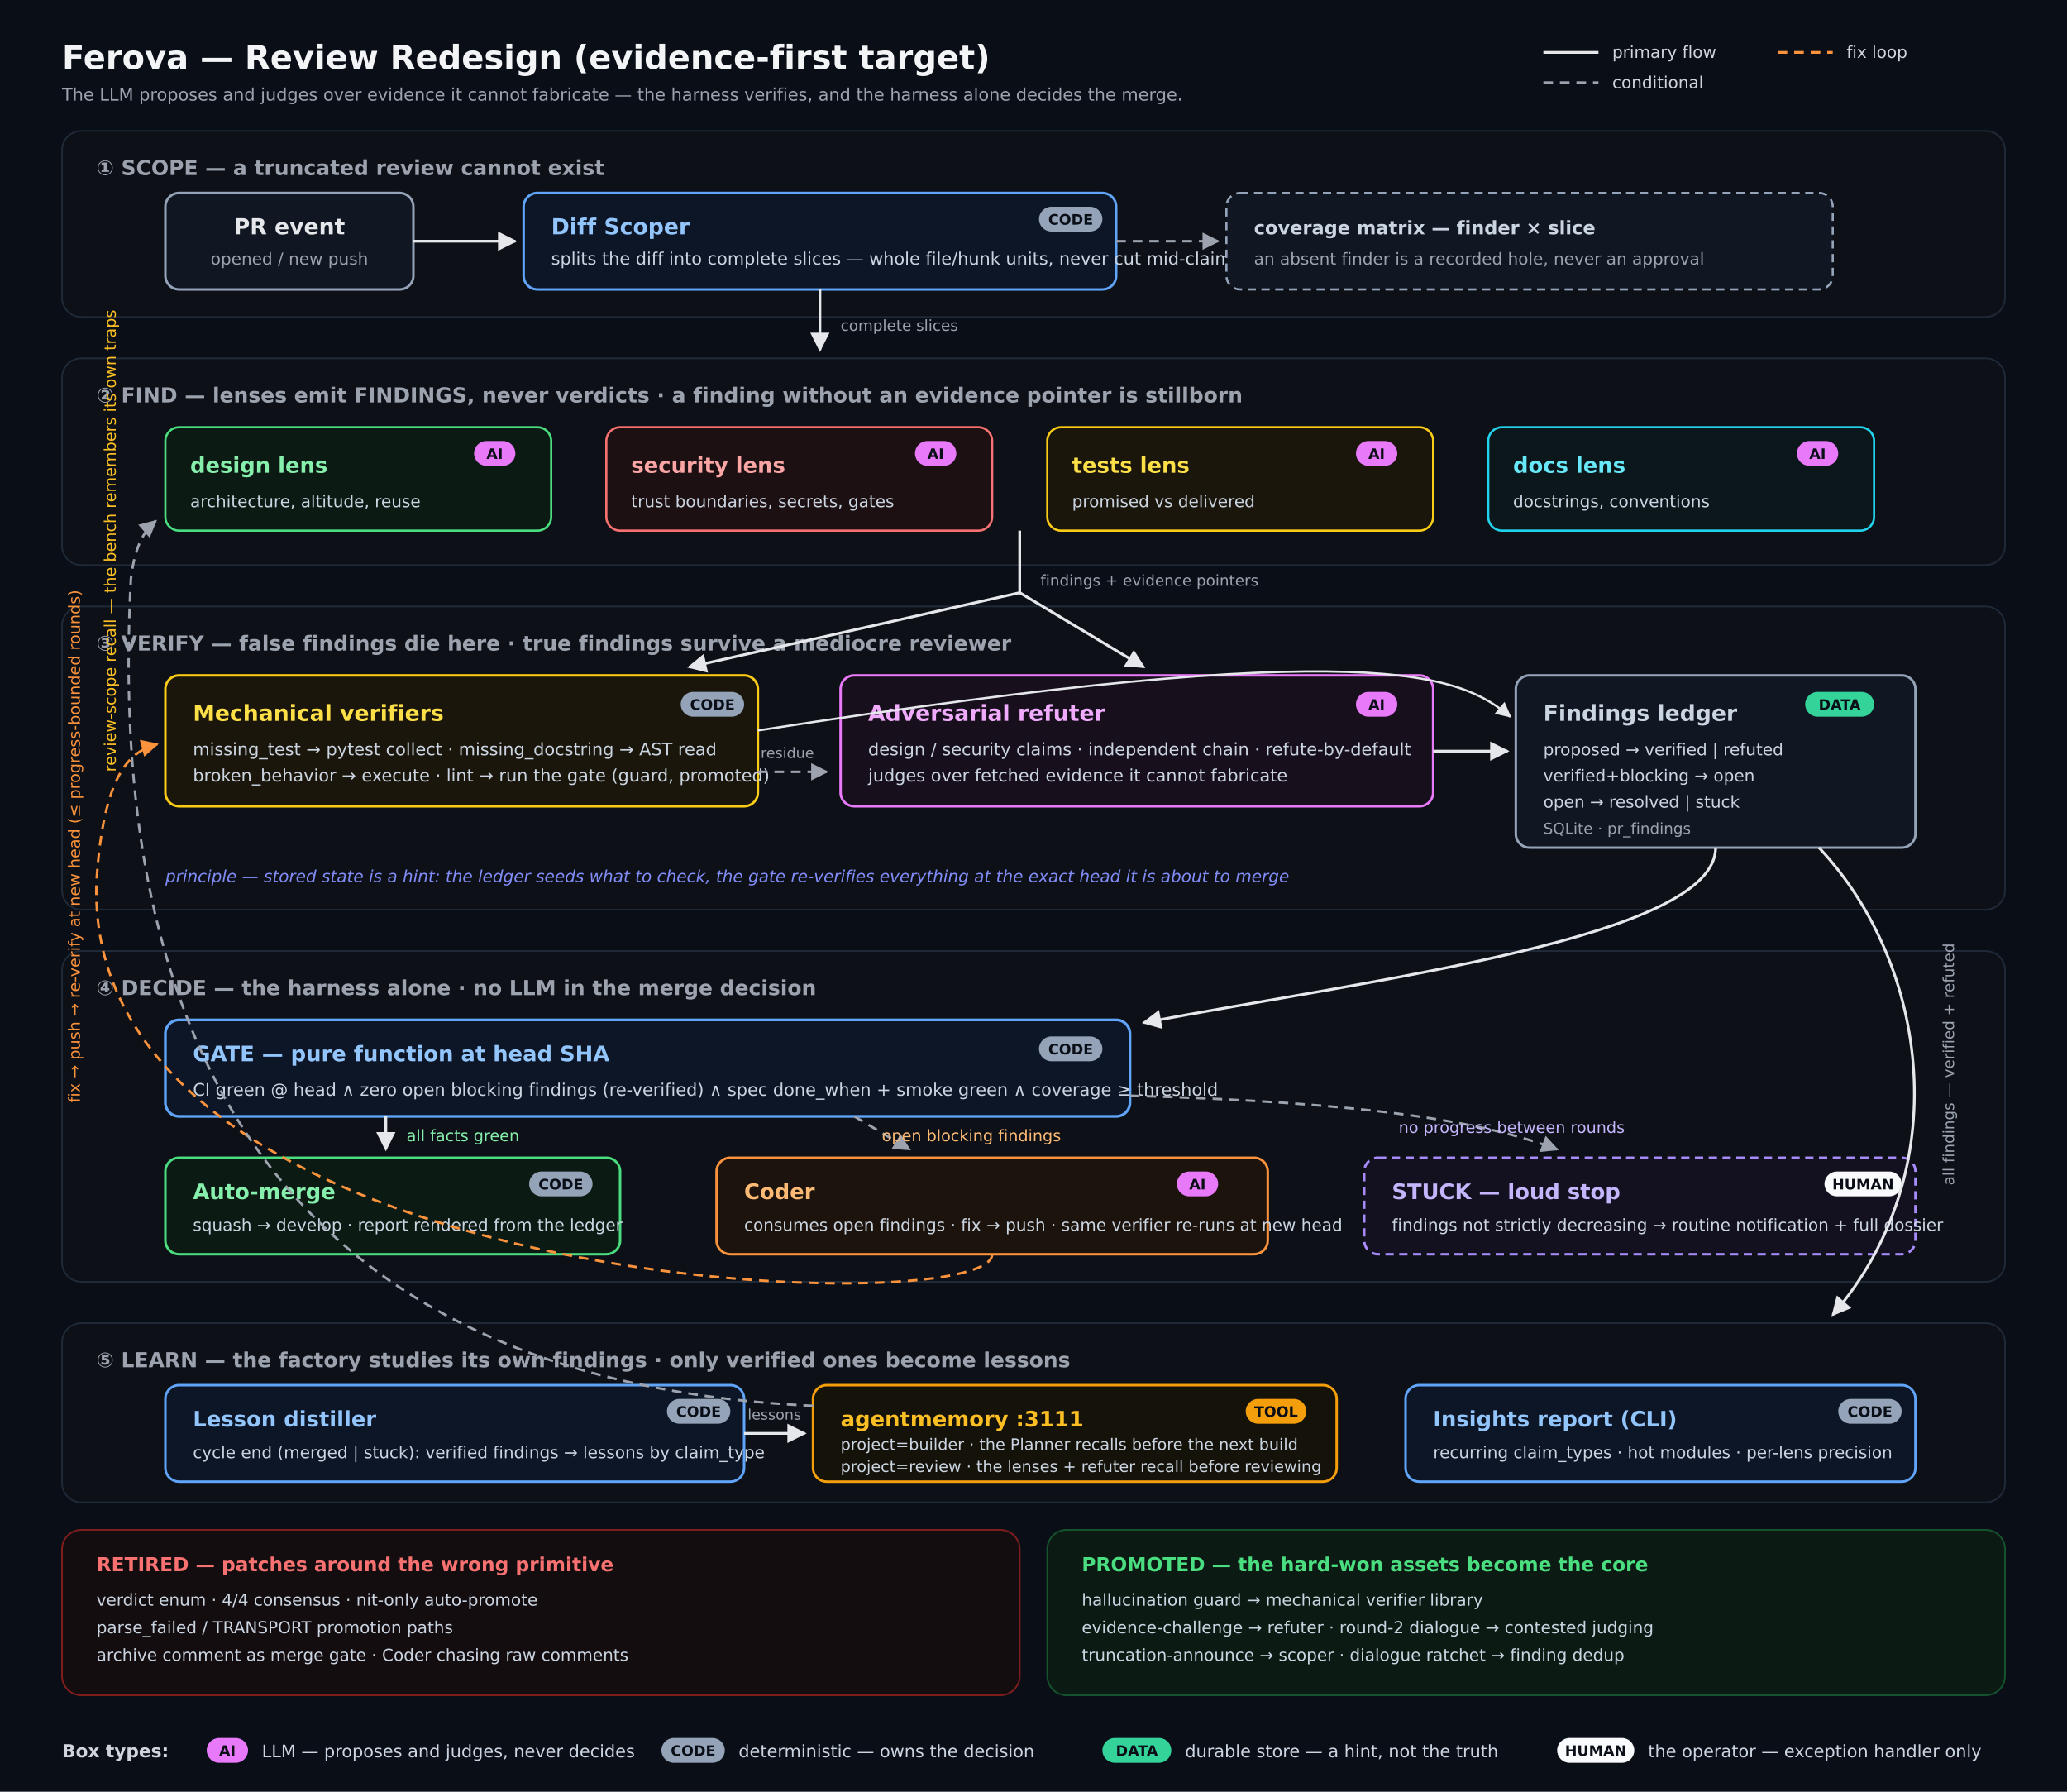
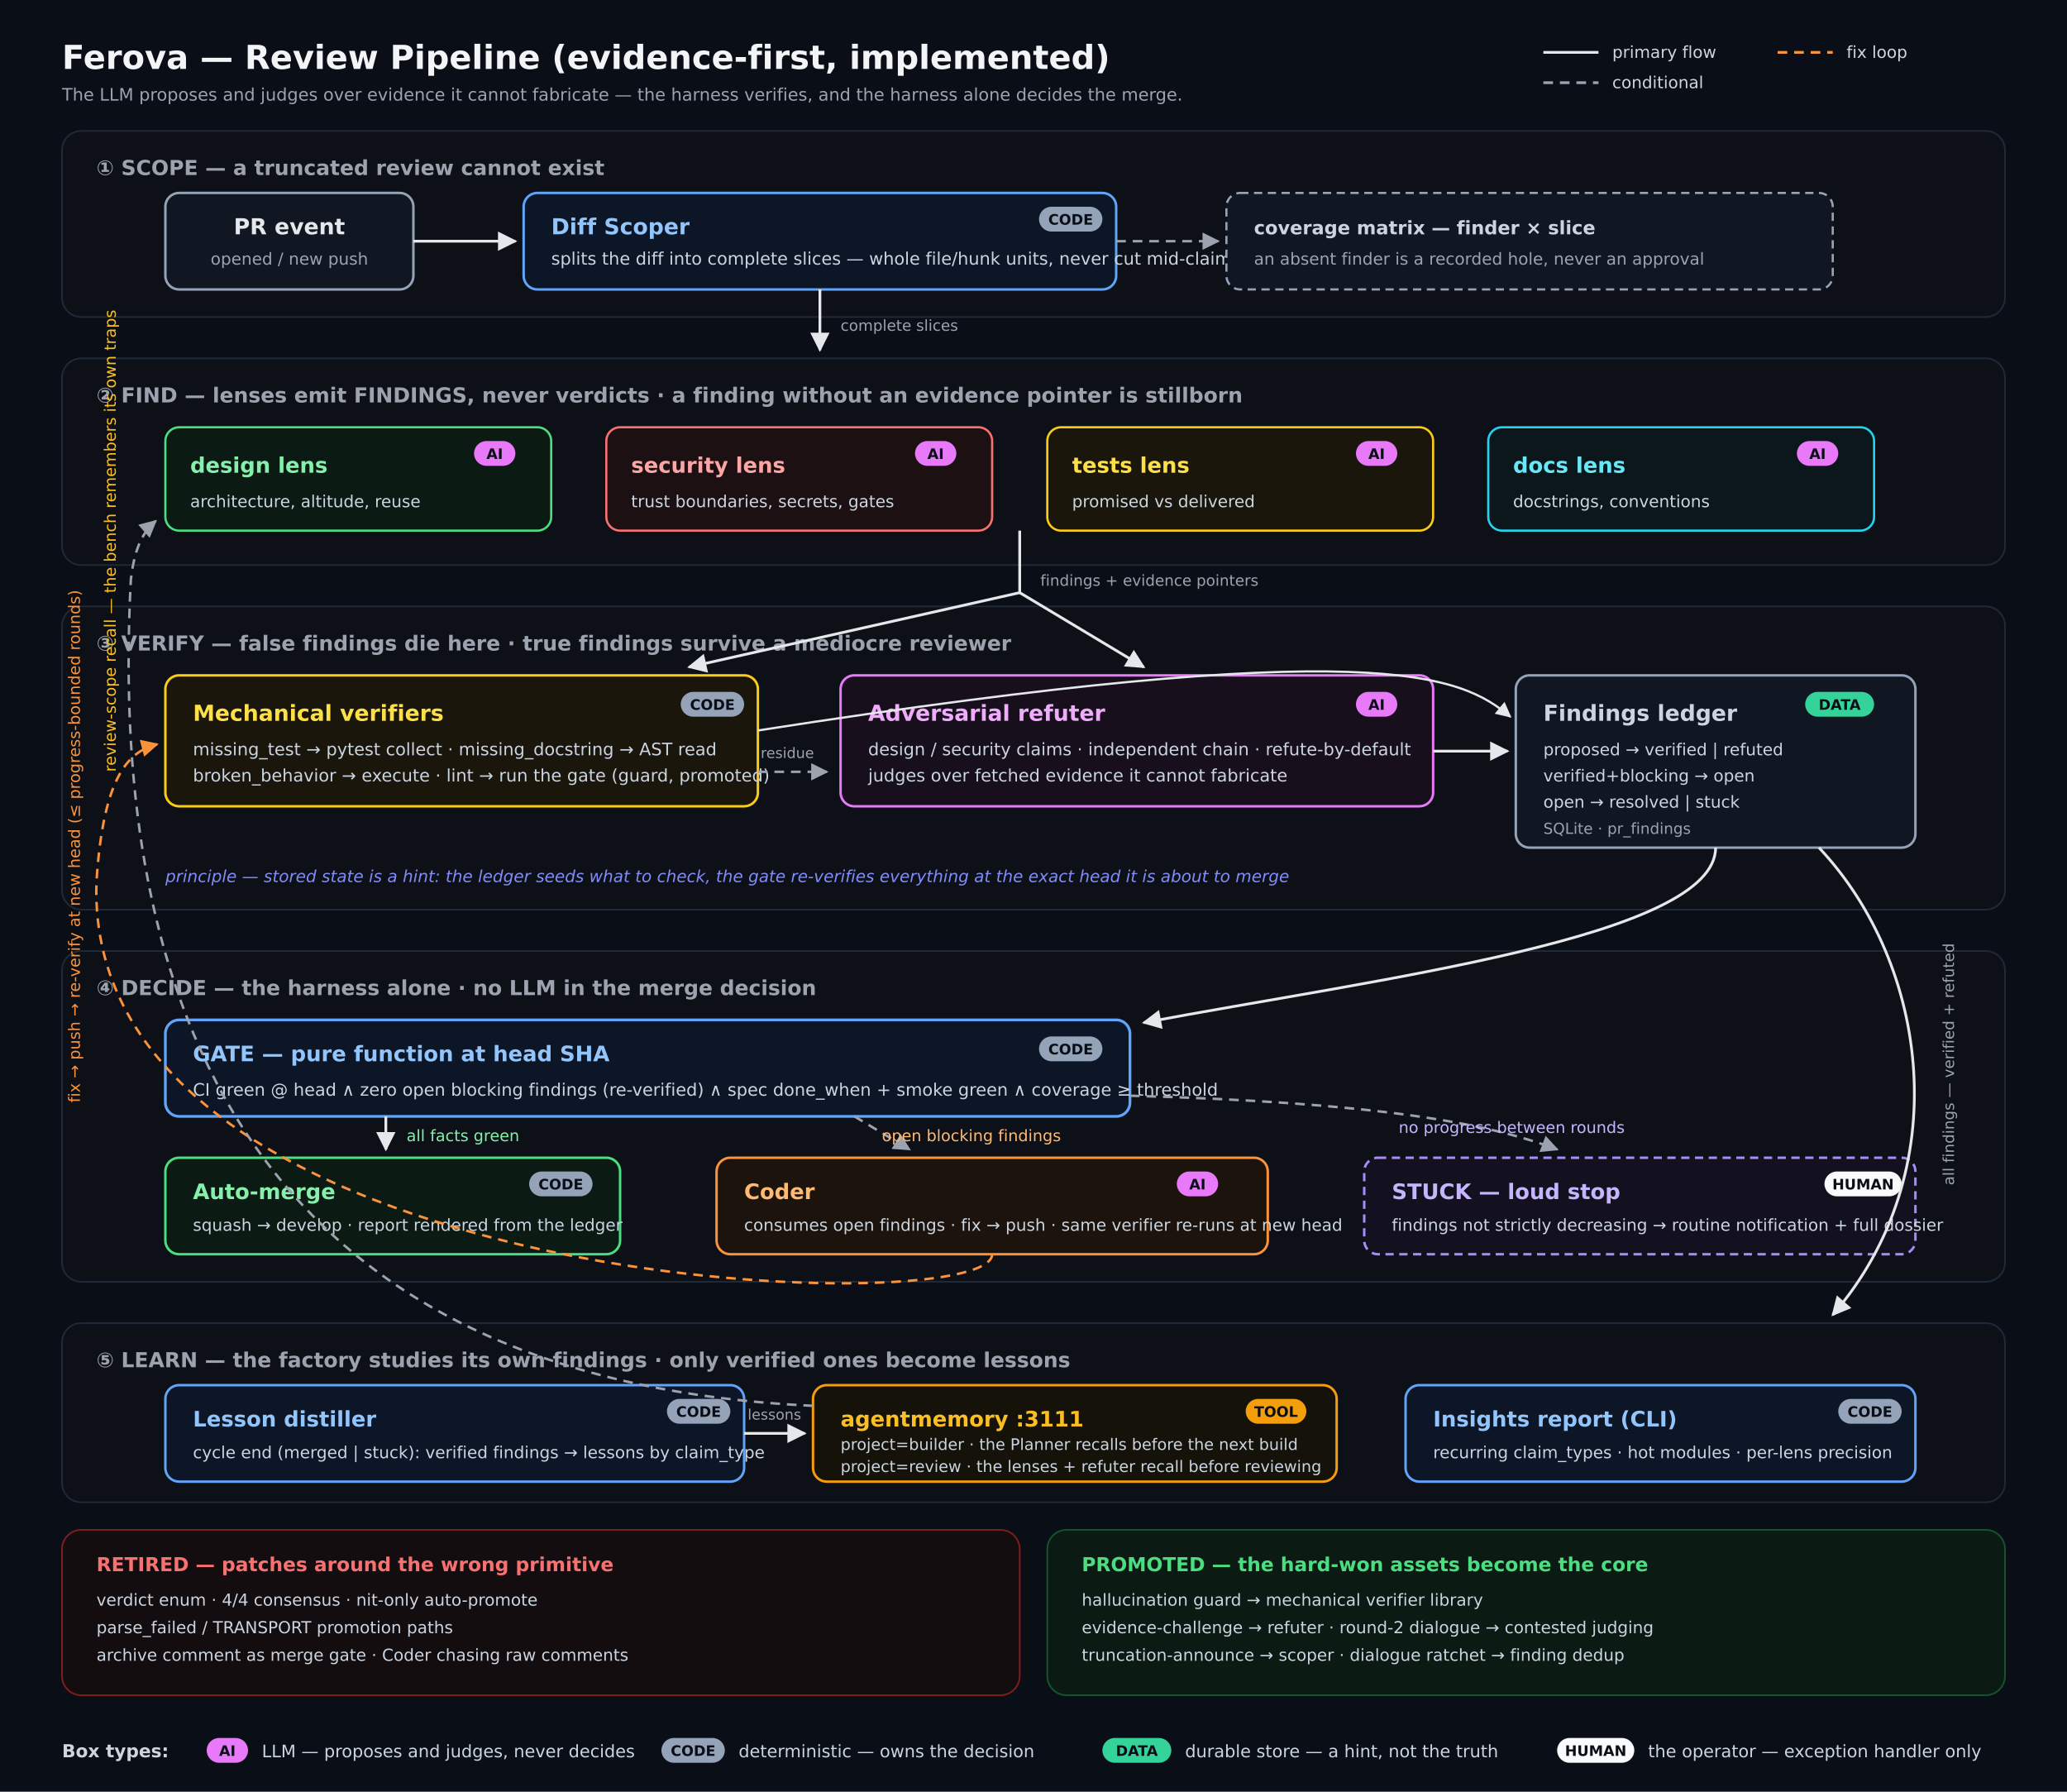
<svg xmlns="http://www.w3.org/2000/svg" width="1500" height="1300" viewBox="0 0 1500 1300" font-family="DejaVu Sans, Verdana, sans-serif">
  <defs>
    <marker id="arrW" viewBox="0 0 10 10" refX="9" refY="5" markerWidth="7" markerHeight="7" orient="auto-start-reverse">
      <path d="M0,0 L10,5 L0,10 z" fill="#e5e7eb" />
    </marker>
    <marker id="arrG" viewBox="0 0 10 10" refX="9" refY="5" markerWidth="7" markerHeight="7" orient="auto-start-reverse">
      <path d="M0,0 L10,5 L0,10 z" fill="#9ca3af" />
    </marker>
    <marker id="arrO" viewBox="0 0 10 10" refX="9" refY="5" markerWidth="7" markerHeight="7" orient="auto-start-reverse">
      <path d="M0,0 L10,5 L0,10 z" fill="#fb923c" />
    </marker>
  </defs>
  <rect width="1500" height="1300" fill="#0a0e17" />
-   <text x="45" y="50" font-size="24" font-weight="bold" fill="#f3f4f6">Ferova — Review Redesign (evidence-first target)</text>
+   <text x="45" y="50" font-size="24" font-weight="bold" fill="#f3f4f6">Ferova — Review Pipeline (evidence-first, implemented)</text>
  <text x="45" y="73" font-size="12.5" fill="#9ca3af">The LLM proposes and judges over evidence it cannot fabricate — the harness verifies, and the harness alone decides the merge.</text>
  <line x1="1120" y1="38" x2="1160" y2="38" stroke="#e5e7eb" stroke-width="2" />
  <text x="1170" y="42" font-size="12" fill="#d1d5db">primary flow</text>
  <line x1="1120" y1="60" x2="1160" y2="60" stroke="#9ca3af" stroke-width="2" stroke-dasharray="7,5" />
  <text x="1170" y="64" font-size="12" fill="#d1d5db">conditional</text>
  <line x1="1290" y1="38" x2="1330" y2="38" stroke="#fb923c" stroke-width="2" stroke-dasharray="7,5" />
  <text x="1340" y="42" font-size="12" fill="#d1d5db">fix loop</text>
  <rect x="45" y="95" width="1410" height="135" rx="14" fill="#0d1117" stroke="#1f2937" stroke-width="1.2" />
  <text x="70" y="127" font-size="15" font-weight="bold" fill="#9ca3af">①  SCOPE — a truncated review cannot exist</text>
  <rect x="120" y="140" width="180" height="70" rx="10" fill="#101622" stroke="#94a3b8" stroke-width="1.8" />
  <text x="210" y="170" font-size="16" font-weight="bold" fill="#e5e7eb" text-anchor="middle">PR event</text>
  <text x="210" y="192" font-size="12" fill="#9ca3af" text-anchor="middle">opened / new push</text>
  <rect x="380" y="140" width="430" height="70" rx="10" fill="#0d1626" stroke="#60a5fa" stroke-width="1.8" />
  <rect x="754" y="150" width="46" height="18" rx="9" fill="#94a3b8" />
  <text x="777" y="163" font-size="10.5" font-weight="bold" fill="#0a0e17" text-anchor="middle">CODE</text>
  <text x="400" y="170" font-size="16" font-weight="bold" fill="#93c5fd">Diff Scoper</text>
  <text x="400" y="192" font-size="12.5" fill="#cbd5e1">splits the diff into complete slices — whole file/hunk units, never cut mid-claim</text>
  <rect x="890" y="140" width="440" height="70" rx="10" fill="#101622" stroke="#94a3b8" stroke-width="1.6" stroke-dasharray="6,4" />
  <text x="910" y="170" font-size="13.5" font-weight="bold" fill="#cbd5e1">coverage matrix — finder × slice</text>
  <text x="910" y="192" font-size="12" fill="#9ca3af">an absent finder is a recorded hole, never an approval</text>
  <path d="M300,175 L374,175" stroke="#e5e7eb" stroke-width="2" fill="none" marker-end="url(#arrW)" />
  <path d="M810,175 L884,175" stroke="#9ca3af" stroke-width="1.8" stroke-dasharray="7,5" fill="none" marker-end="url(#arrG)" />
  <rect x="45" y="260" width="1410" height="150" rx="14" fill="#0d1117" stroke="#1f2937" stroke-width="1.2" />
  <text x="70" y="292" font-size="15" font-weight="bold" fill="#9ca3af">②  FIND — lenses emit FINDINGS, never verdicts · a finding without an evidence pointer is stillborn</text>
  <rect x="120" y="310" width="280" height="75" rx="10" fill="#0c1a14" stroke="#4ade80" stroke-width="1.6" />
  <rect x="344" y="320" width="30" height="18" rx="9" fill="#e879f9" />
  <text x="359" y="333" font-size="10.5" font-weight="bold" fill="#0a0e17" text-anchor="middle">AI</text>
  <text x="138" y="343" font-size="15.5" font-weight="bold" fill="#86efac">design lens</text>
  <text x="138" y="368" font-size="12" fill="#cbd5e1">architecture, altitude, reuse</text>
  <rect x="440" y="310" width="280" height="75" rx="10" fill="#1c1012" stroke="#f87171" stroke-width="1.6" />
  <rect x="664" y="320" width="30" height="18" rx="9" fill="#e879f9" />
  <text x="679" y="333" font-size="10.5" font-weight="bold" fill="#0a0e17" text-anchor="middle">AI</text>
  <text x="458" y="343" font-size="15.5" font-weight="bold" fill="#fca5a5">security lens</text>
  <text x="458" y="368" font-size="12" fill="#cbd5e1">trust boundaries, secrets, gates</text>
  <rect x="760" y="310" width="280" height="75" rx="10" fill="#1a160c" stroke="#facc15" stroke-width="1.6" />
  <rect x="984" y="320" width="30" height="18" rx="9" fill="#e879f9" />
  <text x="999" y="333" font-size="10.5" font-weight="bold" fill="#0a0e17" text-anchor="middle">AI</text>
  <text x="778" y="343" font-size="15.5" font-weight="bold" fill="#fde047">tests lens</text>
  <text x="778" y="368" font-size="12" fill="#cbd5e1">promised vs delivered</text>
  <rect x="1080" y="310" width="280" height="75" rx="10" fill="#0c171c" stroke="#22d3ee" stroke-width="1.6" />
  <rect x="1304" y="320" width="30" height="18" rx="9" fill="#e879f9" />
  <text x="1319" y="333" font-size="10.5" font-weight="bold" fill="#0a0e17" text-anchor="middle">AI</text>
  <text x="1098" y="343" font-size="15.5" font-weight="bold" fill="#67e8f9">docs lens</text>
  <text x="1098" y="368" font-size="12" fill="#cbd5e1">docstrings, conventions</text>
  <path d="M595,210 L595,254" stroke="#e5e7eb" stroke-width="2" fill="none" marker-end="url(#arrW)" />
  <text x="610" y="240" font-size="11" fill="#9ca3af">complete slices</text>
  <rect x="45" y="440" width="1410" height="220" rx="14" fill="#0d1117" stroke="#1f2937" stroke-width="1.2" />
  <text x="70" y="472" font-size="15" font-weight="bold" fill="#9ca3af">③  VERIFY — false findings die here · true findings survive a mediocre reviewer</text>
  <rect x="120" y="490" width="430" height="95" rx="10" fill="#1a160c" stroke="#facc15" stroke-width="1.8" />
  <rect x="494" y="502" width="46" height="18" rx="9" fill="#94a3b8" />
  <text x="517" y="515" font-size="10.5" font-weight="bold" fill="#0a0e17" text-anchor="middle">CODE</text>
  <text x="140" y="523" font-size="16" font-weight="bold" fill="#fde047">Mechanical verifiers</text>
  <text x="140" y="548" font-size="12.5" fill="#cbd5e1">missing_test → pytest collect · missing_docstring → AST read</text>
  <text x="140" y="567" font-size="12.5" fill="#cbd5e1">broken_behavior → execute · lint → run the gate  (guard, promoted)</text>
  <rect x="610" y="490" width="430" height="95" rx="10" fill="#170f1c" stroke="#e879f9" stroke-width="1.8" />
  <rect x="984" y="502" width="30" height="18" rx="9" fill="#e879f9" />
  <text x="999" y="515" font-size="10.5" font-weight="bold" fill="#0a0e17" text-anchor="middle">AI</text>
  <text x="630" y="523" font-size="16" font-weight="bold" fill="#f0abfc">Adversarial refuter</text>
  <text x="630" y="548" font-size="12.5" fill="#cbd5e1">design / security claims · independent chain · refute-by-default</text>
  <text x="630" y="567" font-size="12.5" fill="#cbd5e1">judges over fetched evidence it cannot fabricate</text>
  <rect x="1100" y="490" width="290" height="125" rx="10" fill="#101622" stroke="#94a3b8" stroke-width="1.8" />
  <rect x="1310" y="502" width="50" height="18" rx="9" fill="#34d399" />
  <text x="1335" y="515" font-size="10.5" font-weight="bold" fill="#0a0e17" text-anchor="middle">DATA</text>
  <text x="1120" y="523" font-size="16" font-weight="bold" fill="#cbd5e1">Findings ledger</text>
  <text x="1120" y="548" font-size="12" fill="#cbd5e1">proposed → verified | refuted</text>
  <text x="1120" y="567" font-size="12" fill="#cbd5e1">verified+blocking → open</text>
  <text x="1120" y="586" font-size="12" fill="#cbd5e1">open → resolved | stuck</text>
  <text x="1120" y="605" font-size="11" fill="#9ca3af">SQLite · pr_findings</text>
  <path d="M740,385 L740,430 L500,484" stroke="#e5e7eb" stroke-width="2" fill="none" marker-end="url(#arrW)" />
  <path d="M740,430 L830,484" stroke="#e5e7eb" stroke-width="2" fill="none" marker-end="url(#arrW)" />
  <text x="755" y="425" font-size="11" fill="#9ca3af">findings + evidence pointers</text>
  <path d="M550,560 L600,560" stroke="#9ca3af" stroke-width="1.8" stroke-dasharray="7,5" fill="none" marker-end="url(#arrG)" />
  <text x="552" y="550" font-size="10.5" fill="#9ca3af">residue</text>
  <path d="M1040,545 L1094,545" stroke="#e5e7eb" stroke-width="2" fill="none" marker-end="url(#arrW)" />
  <path d="M550,530 C1000,460 1060,490 1096,520" stroke="#e5e7eb" stroke-width="1.6" fill="none" marker-end="url(#arrW)" />
  <text x="120" y="640" font-size="12" font-style="italic" fill="#818cf8">principle — stored state is a hint: the ledger seeds what to check, the gate re-verifies everything at the exact head it is about to merge</text>
  <rect x="45" y="690" width="1410" height="240" rx="14" fill="#0d1117" stroke="#1f2937" stroke-width="1.2" />
  <text x="70" y="722" font-size="15" font-weight="bold" fill="#9ca3af">④  DECIDE — the harness alone · no LLM in the merge decision</text>
  <rect x="120" y="740" width="700" height="70" rx="10" fill="#0d1626" stroke="#60a5fa" stroke-width="2" />
  <rect x="754" y="752" width="46" height="18" rx="9" fill="#94a3b8" />
  <text x="777" y="765" font-size="10.5" font-weight="bold" fill="#0a0e17" text-anchor="middle">CODE</text>
  <text x="140" y="770" font-size="15.5" font-weight="bold" fill="#93c5fd">GATE — pure function at head SHA</text>
  <text x="140" y="795" font-size="12.5" fill="#cbd5e1">CI green @ head  ∧  zero open blocking findings (re-verified)  ∧  spec done_when + smoke green  ∧  coverage ≥ threshold</text>
  <rect x="120" y="840" width="330" height="70" rx="10" fill="#0c1a14" stroke="#4ade80" stroke-width="1.8" />
  <rect x="384" y="850" width="46" height="18" rx="9" fill="#94a3b8" />
  <text x="407" y="863" font-size="10.5" font-weight="bold" fill="#0a0e17" text-anchor="middle">CODE</text>
  <text x="140" y="870" font-size="15.5" font-weight="bold" fill="#86efac">Auto-merge</text>
  <text x="140" y="893" font-size="12" fill="#cbd5e1">squash → develop · report rendered from the ledger</text>
  <rect x="520" y="840" width="400" height="70" rx="10" fill="#1b130c" stroke="#fb923c" stroke-width="1.8" />
  <rect x="854" y="850" width="30" height="18" rx="9" fill="#e879f9" />
  <text x="869" y="863" font-size="10.5" font-weight="bold" fill="#0a0e17" text-anchor="middle">AI</text>
  <text x="540" y="870" font-size="15.5" font-weight="bold" fill="#fdba74">Coder</text>
  <text x="540" y="893" font-size="12" fill="#cbd5e1">consumes open findings · fix → push · same verifier re-runs at new head</text>
  <rect x="990" y="840" width="400" height="70" rx="10" fill="#13101f" stroke="#a78bfa" stroke-width="1.8" stroke-dasharray="6,4" />
  <rect x="1324" y="850" width="56" height="18" rx="9" fill="#f9fafb" />
  <text x="1352" y="863" font-size="10.5" font-weight="bold" fill="#0a0e17" text-anchor="middle">HUMAN</text>
  <text x="1010" y="870" font-size="15.5" font-weight="bold" fill="#c4b5fd">STUCK — loud stop</text>
  <text x="1010" y="893" font-size="12" fill="#cbd5e1">findings not strictly decreasing → routine notification + full dossier</text>
  <path d="M1245,615 C1245,680 1000,710 830,742" stroke="#e5e7eb" stroke-width="2" fill="none" marker-end="url(#arrW)" />
  <path d="M280,810 L280,834" stroke="#e5e7eb" stroke-width="2" fill="none" marker-end="url(#arrW)" />
  <text x="295" y="828" font-size="11.5" fill="#86efac">all facts green</text>
  <path d="M620,810 L660,834" stroke="#9ca3af" stroke-width="1.8" stroke-dasharray="7,5" fill="none" marker-end="url(#arrG)" />
  <text x="640" y="828" font-size="11.5" fill="#fdba74">open blocking findings</text>
  <path d="M820,795 C1000,800 1080,815 1130,834" stroke="#9ca3af" stroke-width="1.8" stroke-dasharray="7,5" fill="none" marker-end="url(#arrG)" />
  <text x="1015" y="822" font-size="11.5" fill="#c4b5fd">no progress between rounds</text>
  <path d="M720,910 C720,960 60,940 70,640 C75,560 95,545 114,540" stroke="#fb923c" stroke-width="1.8" stroke-dasharray="7,5" fill="none" marker-end="url(#arrO)" />
  <text x="58" y="800" font-size="11.5" fill="#fb923c" transform="rotate(-90 58 800)">fix → push → re-verify at new head (≤ progress-bounded rounds)</text>
  <rect x="45" y="960" width="1410" height="130" rx="14" fill="#0d1117" stroke="#1f2937" stroke-width="1.2" />
  <text x="70" y="992" font-size="15" font-weight="bold" fill="#9ca3af">⑤  LEARN — the factory studies its own findings · only verified ones become lessons</text>
  <rect x="120" y="1005" width="420" height="70" rx="10" fill="#0d1626" stroke="#60a5fa" stroke-width="1.8" />
  <rect x="484" y="1015" width="46" height="18" rx="9" fill="#94a3b8" />
  <text x="507" y="1028" font-size="10.5" font-weight="bold" fill="#0a0e17" text-anchor="middle">CODE</text>
  <text x="140" y="1035" font-size="15.5" font-weight="bold" fill="#93c5fd">Lesson distiller</text>
  <text x="140" y="1058" font-size="12" fill="#cbd5e1">cycle end (merged | stuck): verified findings → lessons by claim_type</text>
  <rect x="590" y="1005" width="380" height="70" rx="10" fill="#15120a" stroke="#f59e0b" stroke-width="1.8" />
  <rect x="904" y="1015" width="44" height="18" rx="9" fill="#f59e0b" />
  <text x="926" y="1028" font-size="10.5" font-weight="bold" fill="#0a0e17" text-anchor="middle">TOOL</text>
  <text x="610" y="1035" font-size="15.5" font-weight="bold" fill="#fbbf24">agentmemory :3111</text>
  <text x="610" y="1052" font-size="11.5" fill="#cbd5e1">project=builder · the Planner recalls before the next build</text>
  <text x="610" y="1068" font-size="11.5" fill="#cbd5e1">project=review · the lenses + refuter recall before reviewing</text>
  <rect x="1020" y="1005" width="370" height="70" rx="10" fill="#0d1626" stroke="#60a5fa" stroke-width="1.8" />
  <rect x="1334" y="1015" width="46" height="18" rx="9" fill="#94a3b8" />
  <text x="1357" y="1028" font-size="10.5" font-weight="bold" fill="#0a0e17" text-anchor="middle">CODE</text>
  <text x="1040" y="1035" font-size="15.5" font-weight="bold" fill="#93c5fd">Insights report (CLI)</text>
  <text x="1040" y="1058" font-size="12" fill="#cbd5e1">recurring claim_types · hot modules · per-lens precision</text>
  <path d="M1320,615 C1400,700 1420,850 1330,954" stroke="#e5e7eb" stroke-width="2" fill="none" marker-end="url(#arrW)" />
  <text x="1418" y="860" font-size="11" fill="#9ca3af" transform="rotate(-90 1418 860)">all findings — verified + refuted</text>
  <path d="M540,1040 L584,1040" stroke="#e5e7eb" stroke-width="2" fill="none" marker-end="url(#arrW)" />
  <text x="562" y="1030" font-size="10.5" fill="#9ca3af" text-anchor="middle">lessons</text>
  <path d="M590,1020 C160,1000 80,700 95,420 C98,395 105,385 113,378" stroke="#9ca3af" stroke-width="1.8" stroke-dasharray="7,5" fill="none" marker-end="url(#arrG)" />
  <text x="84" y="560" font-size="11.5" fill="#fbbf24" transform="rotate(-90 84 560)">review-scope recall — the bench remembers its own traps</text>
  <rect x="45" y="1110" width="695" height="120" rx="14" fill="#140d10" stroke="#7f1d1d" stroke-width="1.2" />
  <text x="70" y="1140" font-size="14" font-weight="bold" fill="#f87171">RETIRED — patches around the wrong primitive</text>
  <text x="70" y="1165" font-size="12" fill="#cbd5e1">verdict enum · 4/4 consensus · nit-only auto-promote</text>
  <text x="70" y="1185" font-size="12" fill="#cbd5e1">parse_failed / TRANSPORT promotion paths</text>
  <text x="70" y="1205" font-size="12" fill="#cbd5e1">archive comment as merge gate · Coder chasing raw comments</text>
  <rect x="760" y="1110" width="695" height="120" rx="14" fill="#0c1a14" stroke="#14532d" stroke-width="1.2" />
  <text x="785" y="1140" font-size="14" font-weight="bold" fill="#4ade80">PROMOTED — the hard-won assets become the core</text>
  <text x="785" y="1165" font-size="12" fill="#cbd5e1">hallucination guard → mechanical verifier library</text>
  <text x="785" y="1185" font-size="12" fill="#cbd5e1">evidence-challenge → refuter · round-2 dialogue → contested judging</text>
  <text x="785" y="1205" font-size="12" fill="#cbd5e1">truncation-announce → scoper · dialogue ratchet → finding dedup</text>
  <text x="45" y="1275" font-size="13" font-weight="bold" fill="#d1d5db">Box types:</text>
  <rect x="150" y="1261" width="30" height="18" rx="9" fill="#e879f9" />
  <text x="165" y="1274" font-size="10.5" font-weight="bold" fill="#0a0e17" text-anchor="middle">AI</text>
  <text x="190" y="1275" font-size="12.5" fill="#cbd5e1">LLM — proposes and judges, never decides</text>
  <rect x="480" y="1261" width="46" height="18" rx="9" fill="#94a3b8" />
  <text x="503" y="1274" font-size="10.5" font-weight="bold" fill="#0a0e17" text-anchor="middle">CODE</text>
  <text x="536" y="1275" font-size="12.5" fill="#cbd5e1">deterministic — owns the decision</text>
  <rect x="800" y="1261" width="50" height="18" rx="9" fill="#34d399" />
  <text x="825" y="1274" font-size="10.5" font-weight="bold" fill="#0a0e17" text-anchor="middle">DATA</text>
  <text x="860" y="1275" font-size="12.5" fill="#cbd5e1">durable store — a hint, not the truth</text>
  <rect x="1130" y="1261" width="56" height="18" rx="9" fill="#f9fafb" />
  <text x="1158" y="1274" font-size="10.5" font-weight="bold" fill="#0a0e17" text-anchor="middle">HUMAN</text>
  <text x="1196" y="1275" font-size="12.5" fill="#cbd5e1">the operator — exception handler only</text>
</svg>
